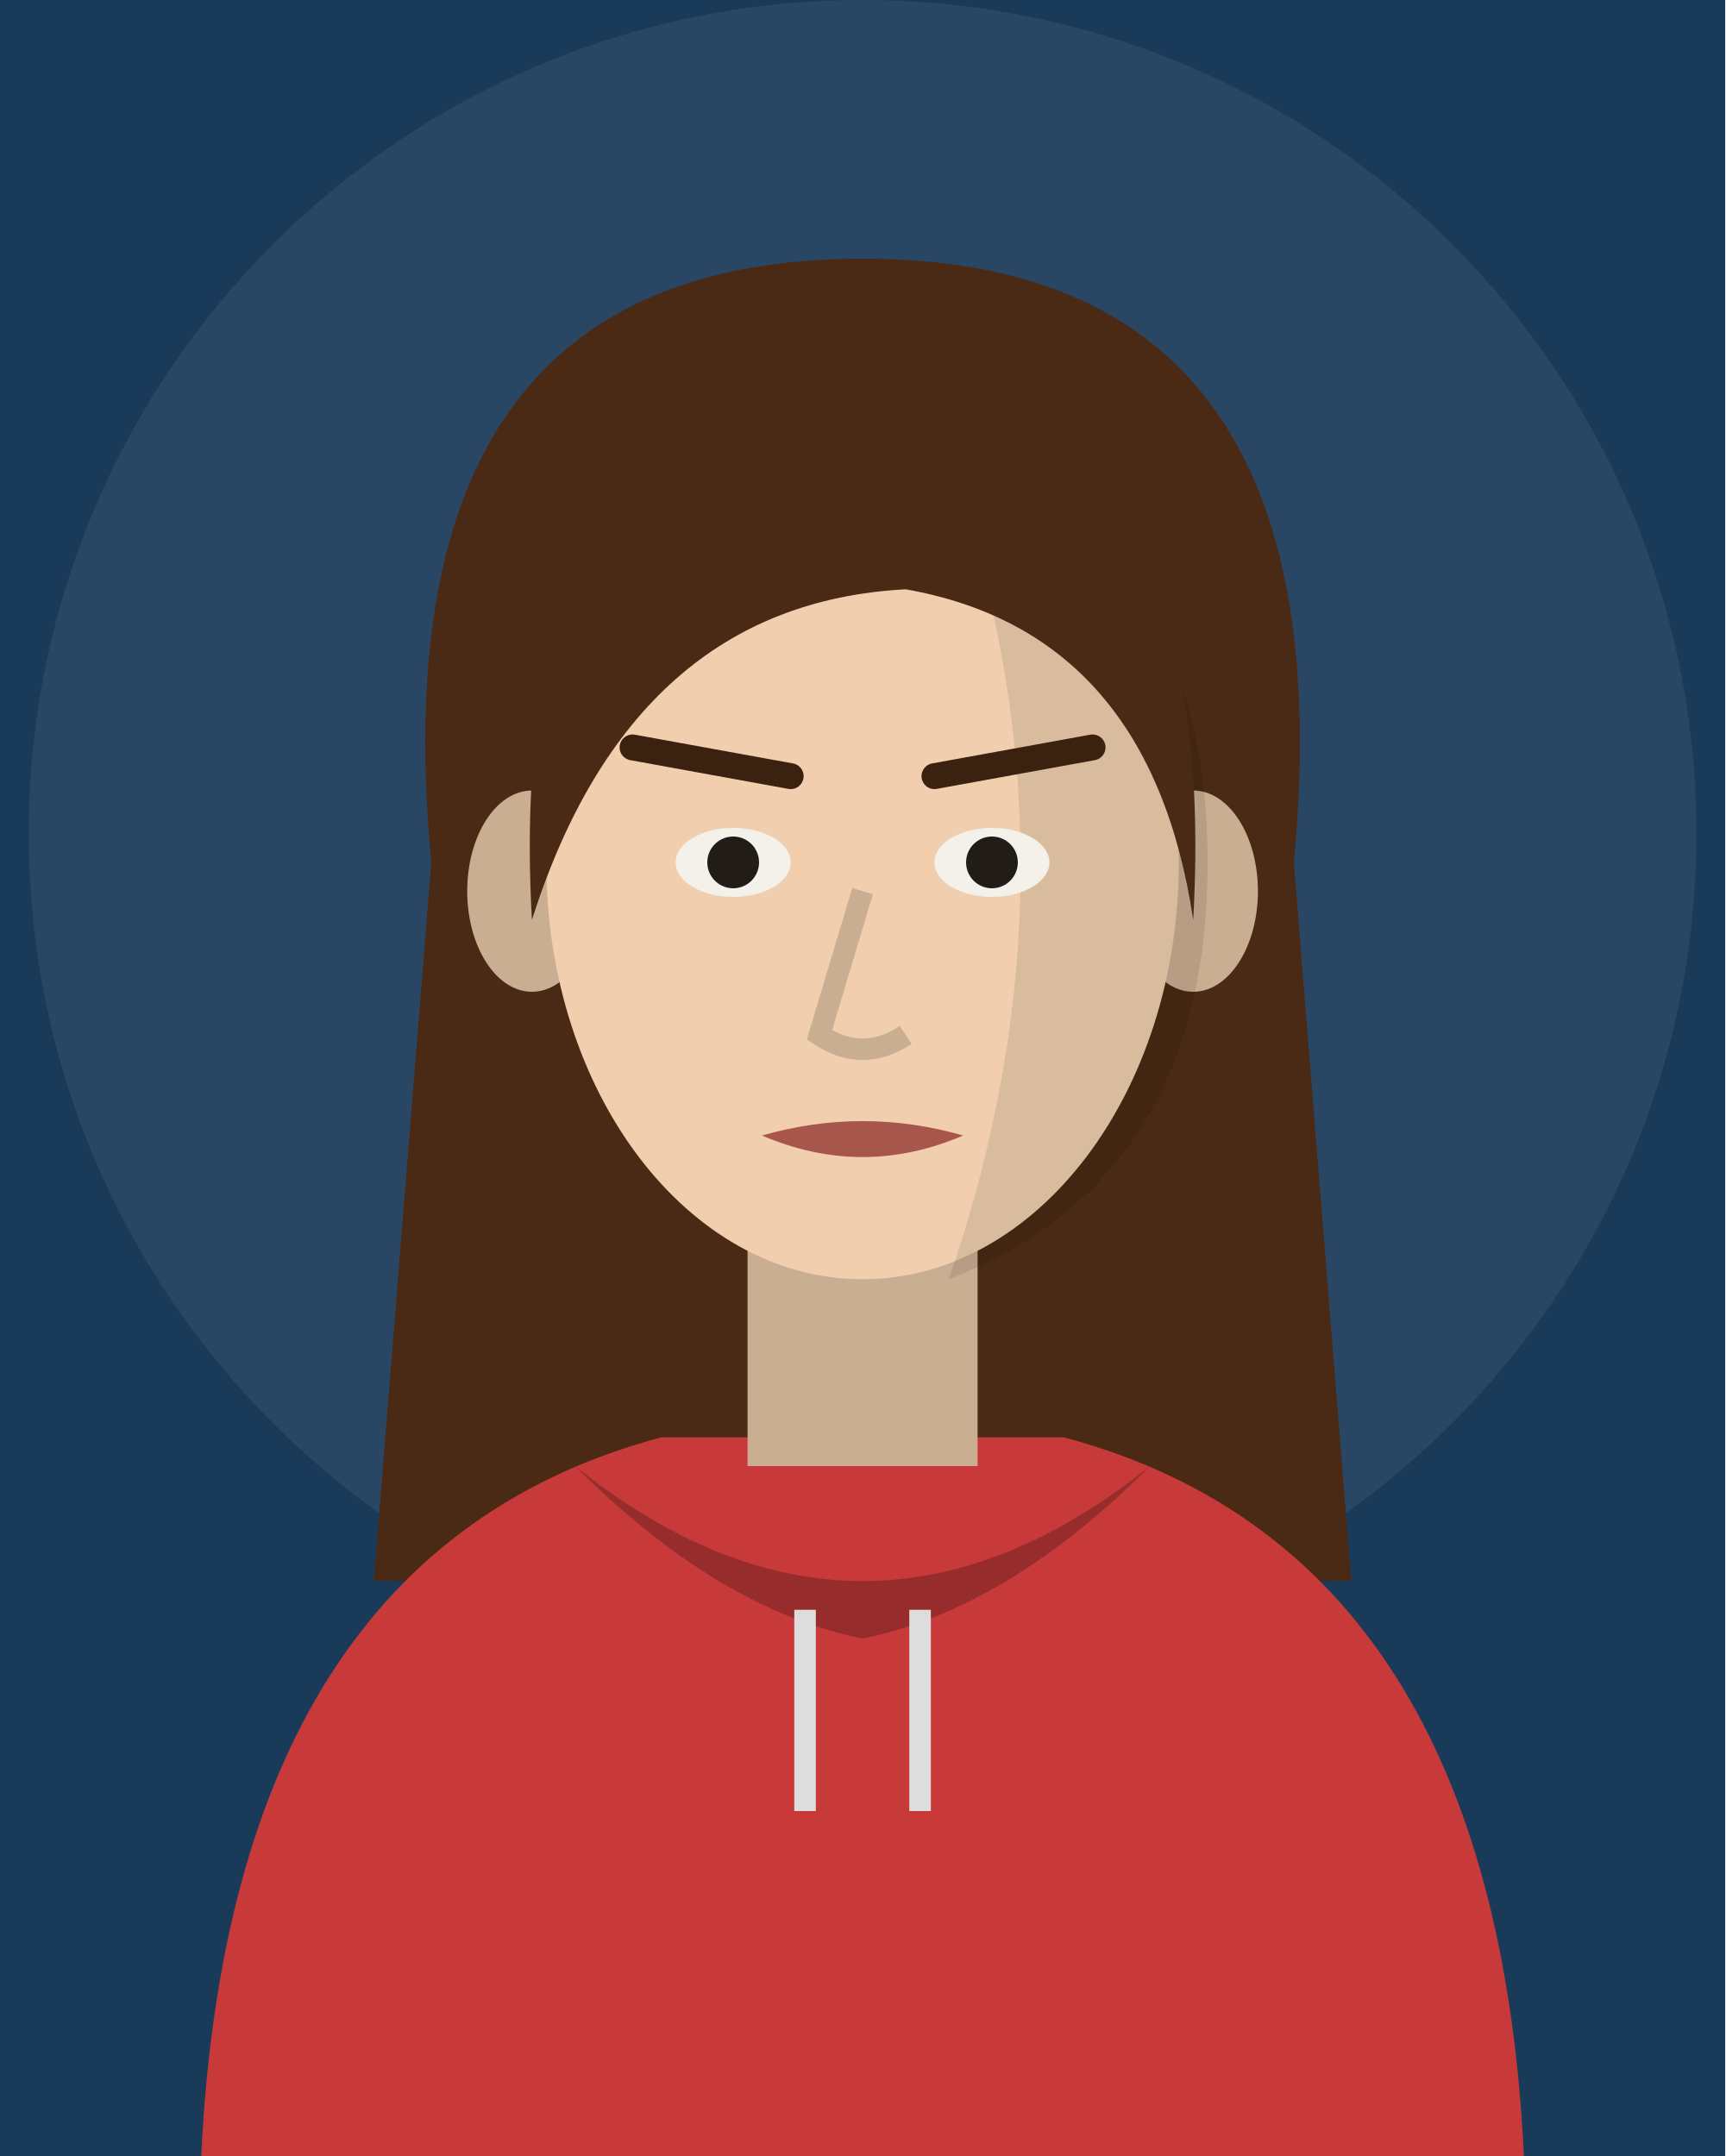
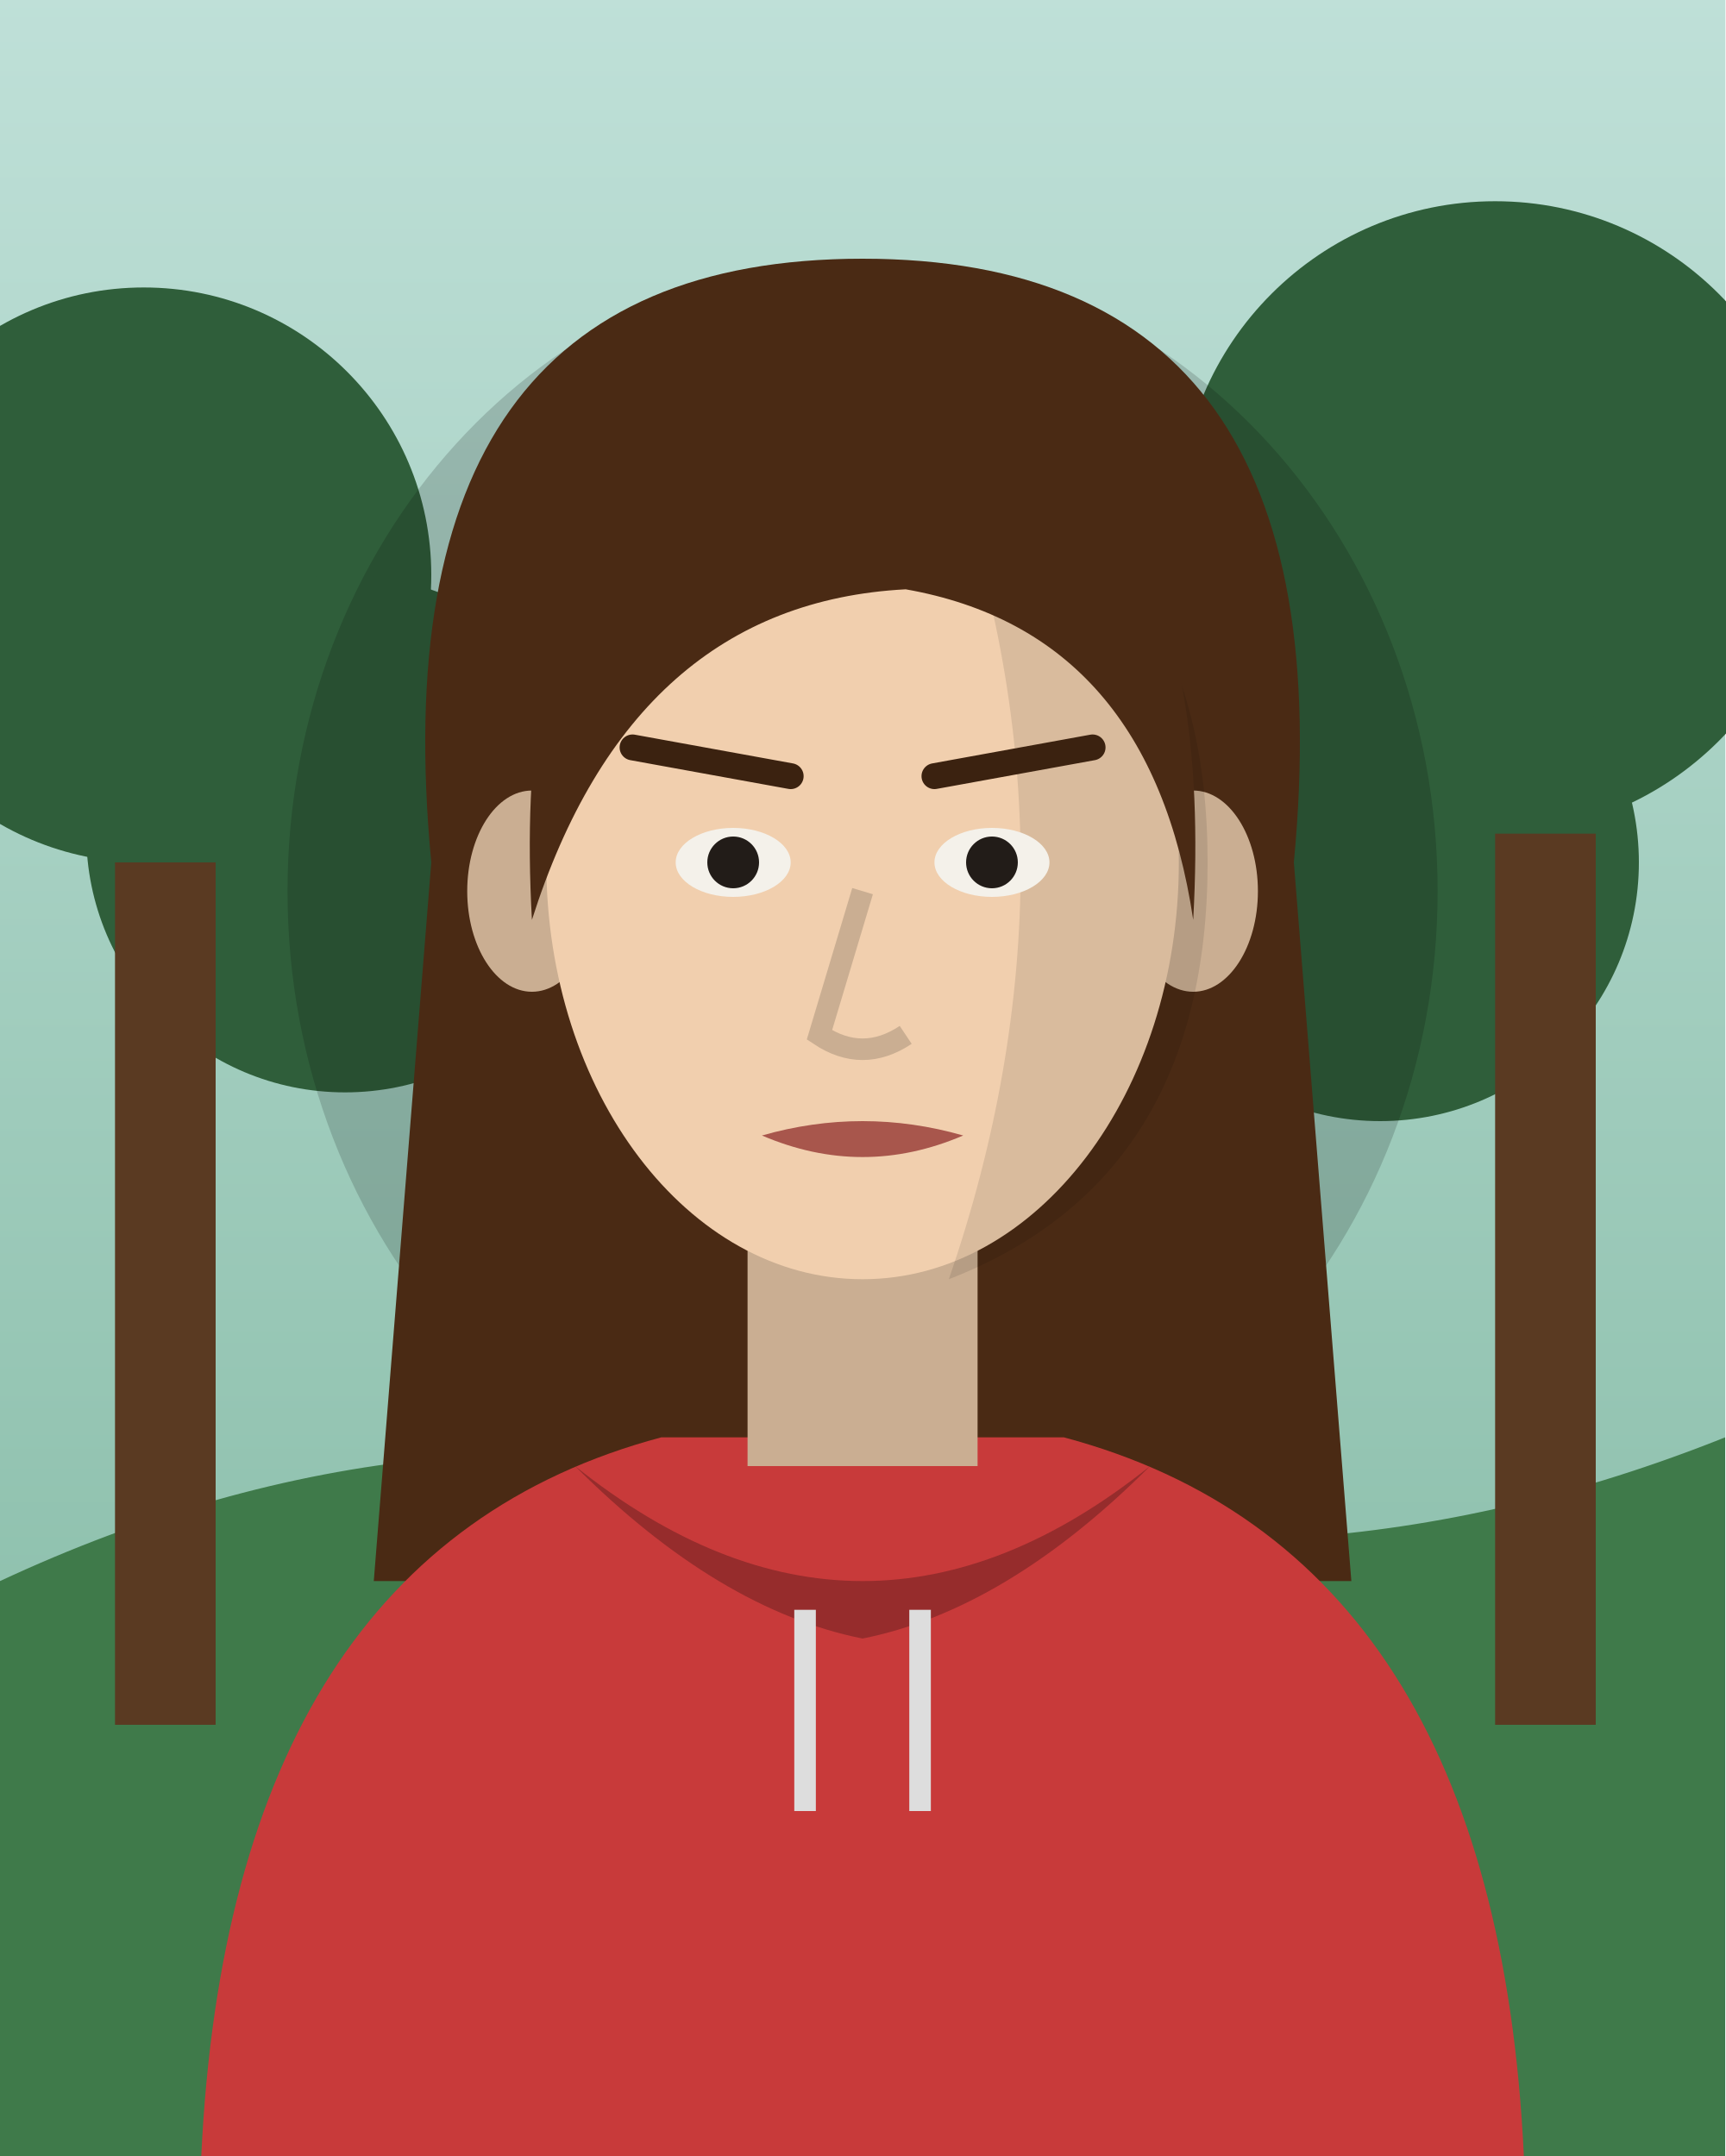
<svg xmlns="http://www.w3.org/2000/svg" viewBox="0 0 120 150" role="img" aria-label="Emma Clarke">
  <style>.fx{transform-box:fill-box;transform-origin:center}.tw{animation:tw 3s ease-in-out infinite}.pu{animation:pu 4s ease-in-out infinite}@keyframes tw{50%{opacity:.25}}@keyframes pu{50%{opacity:.55}}@keyframes spin{to{transform:rotate(360deg)}}@media (prefers-reduced-motion:reduce){*{animation:none!important}}</style>
-   <rect width="120" height="150" fill="#1a3a5a" />
-   <circle cx="60" cy="58" r="58" fill="#fff" opacity=".07" />
+   <defs>
+     <linearGradient id="s160" x1="0" y1="0" x2="0" y2="1">
+       <stop offset="0" stop-color="#bfe0d8" />
+       <stop offset="1" stop-color="#7fb7a0" />
+     </linearGradient>
+   </defs>
+   <rect width="120" height="150" fill="url(#s160)" />
+   <path d="M0 110 Q30 96 60 104 T120 100 V150 H0Z" fill="#3f7a4a" />
+   <g fill="#2f5e3a">
+     <circle cx="10" cy="40" r="20" />
+     <circle cx="24" cy="58" r="18" />
+     <circle cx="104" cy="36" r="22" />
+     <circle cx="96" cy="60" r="18" />
+   </g>
+   <rect x="8" y="60" width="7" height="60" fill="#5a3a22" />
+   <rect x="104" y="58" width="7" height="62" fill="#5a3a22" />
+   <g fill="#4d8a5a" opacity=".6">
+     <path d="M40 70 l8 -24 l8 24Z" />
+     <path d="M64 72 l7 -20 l7 20Z" />
+   </g>
+   <ellipse cx="60" cy="62" rx="40" ry="44" fill="#000" opacity=".16" />
  <path d="M30 60 Q26 18 60 18 Q94 18 90 60 L94 110 H26Z" fill="#4a2a14" />
  <path d="M14 150 Q16 108 46 100 H74 Q104 108 106 150Z" fill="#c83a3a" />
  <path d="M40 102 Q60 118 80 102 Q70 112 60 114 Q50 112 40 102Z" fill="#962c2c" />
  <path d="M56 112V126M64 112V126" stroke="#ddd" stroke-width="1.5" />
  <rect x="52" y="86" width="16" height="16" fill="#caae92" />
  <ellipse cx="37" cy="62" rx="4.5" ry="7" fill="#caae92" />
  <ellipse cx="83" cy="62" rx="4.5" ry="7" fill="#caae92" />
  <ellipse cx="60" cy="60" rx="22" ry="29" fill="#f1cfae" />
  <path d="M66 32 Q84 38 84 60 Q84 82 66 89 Q76 60 66 32Z" fill="#000" opacity=".1" />
  <path d="M37 64 Q35 28 60 28 Q85 28 83 64 Q80 44 63 41 Q44 42 37 64Z" fill="#4a2a14" />
  <path d="M44 52 L55 54 M65 54 L76 52" stroke="#3b2210" stroke-width="1.8" stroke-linecap="round" />
  <ellipse cx="51" cy="60" rx="4" ry="2.4" fill="#f4f1ea" />
  <circle cx="51" cy="60" r="1.8" fill="#221c18" />
  <ellipse cx="69" cy="60" rx="4" ry="2.4" fill="#f4f1ea" />
  <circle cx="69" cy="60" r="1.8" fill="#221c18" />
  <path d="M60 62 L57 72 Q60 74 63 72" fill="none" stroke="#caae92" stroke-width="1.5" />
  <path d="M53 79 Q60 77 67 79 Q60 82 53 79Z" fill="#a8564c" />
</svg>
